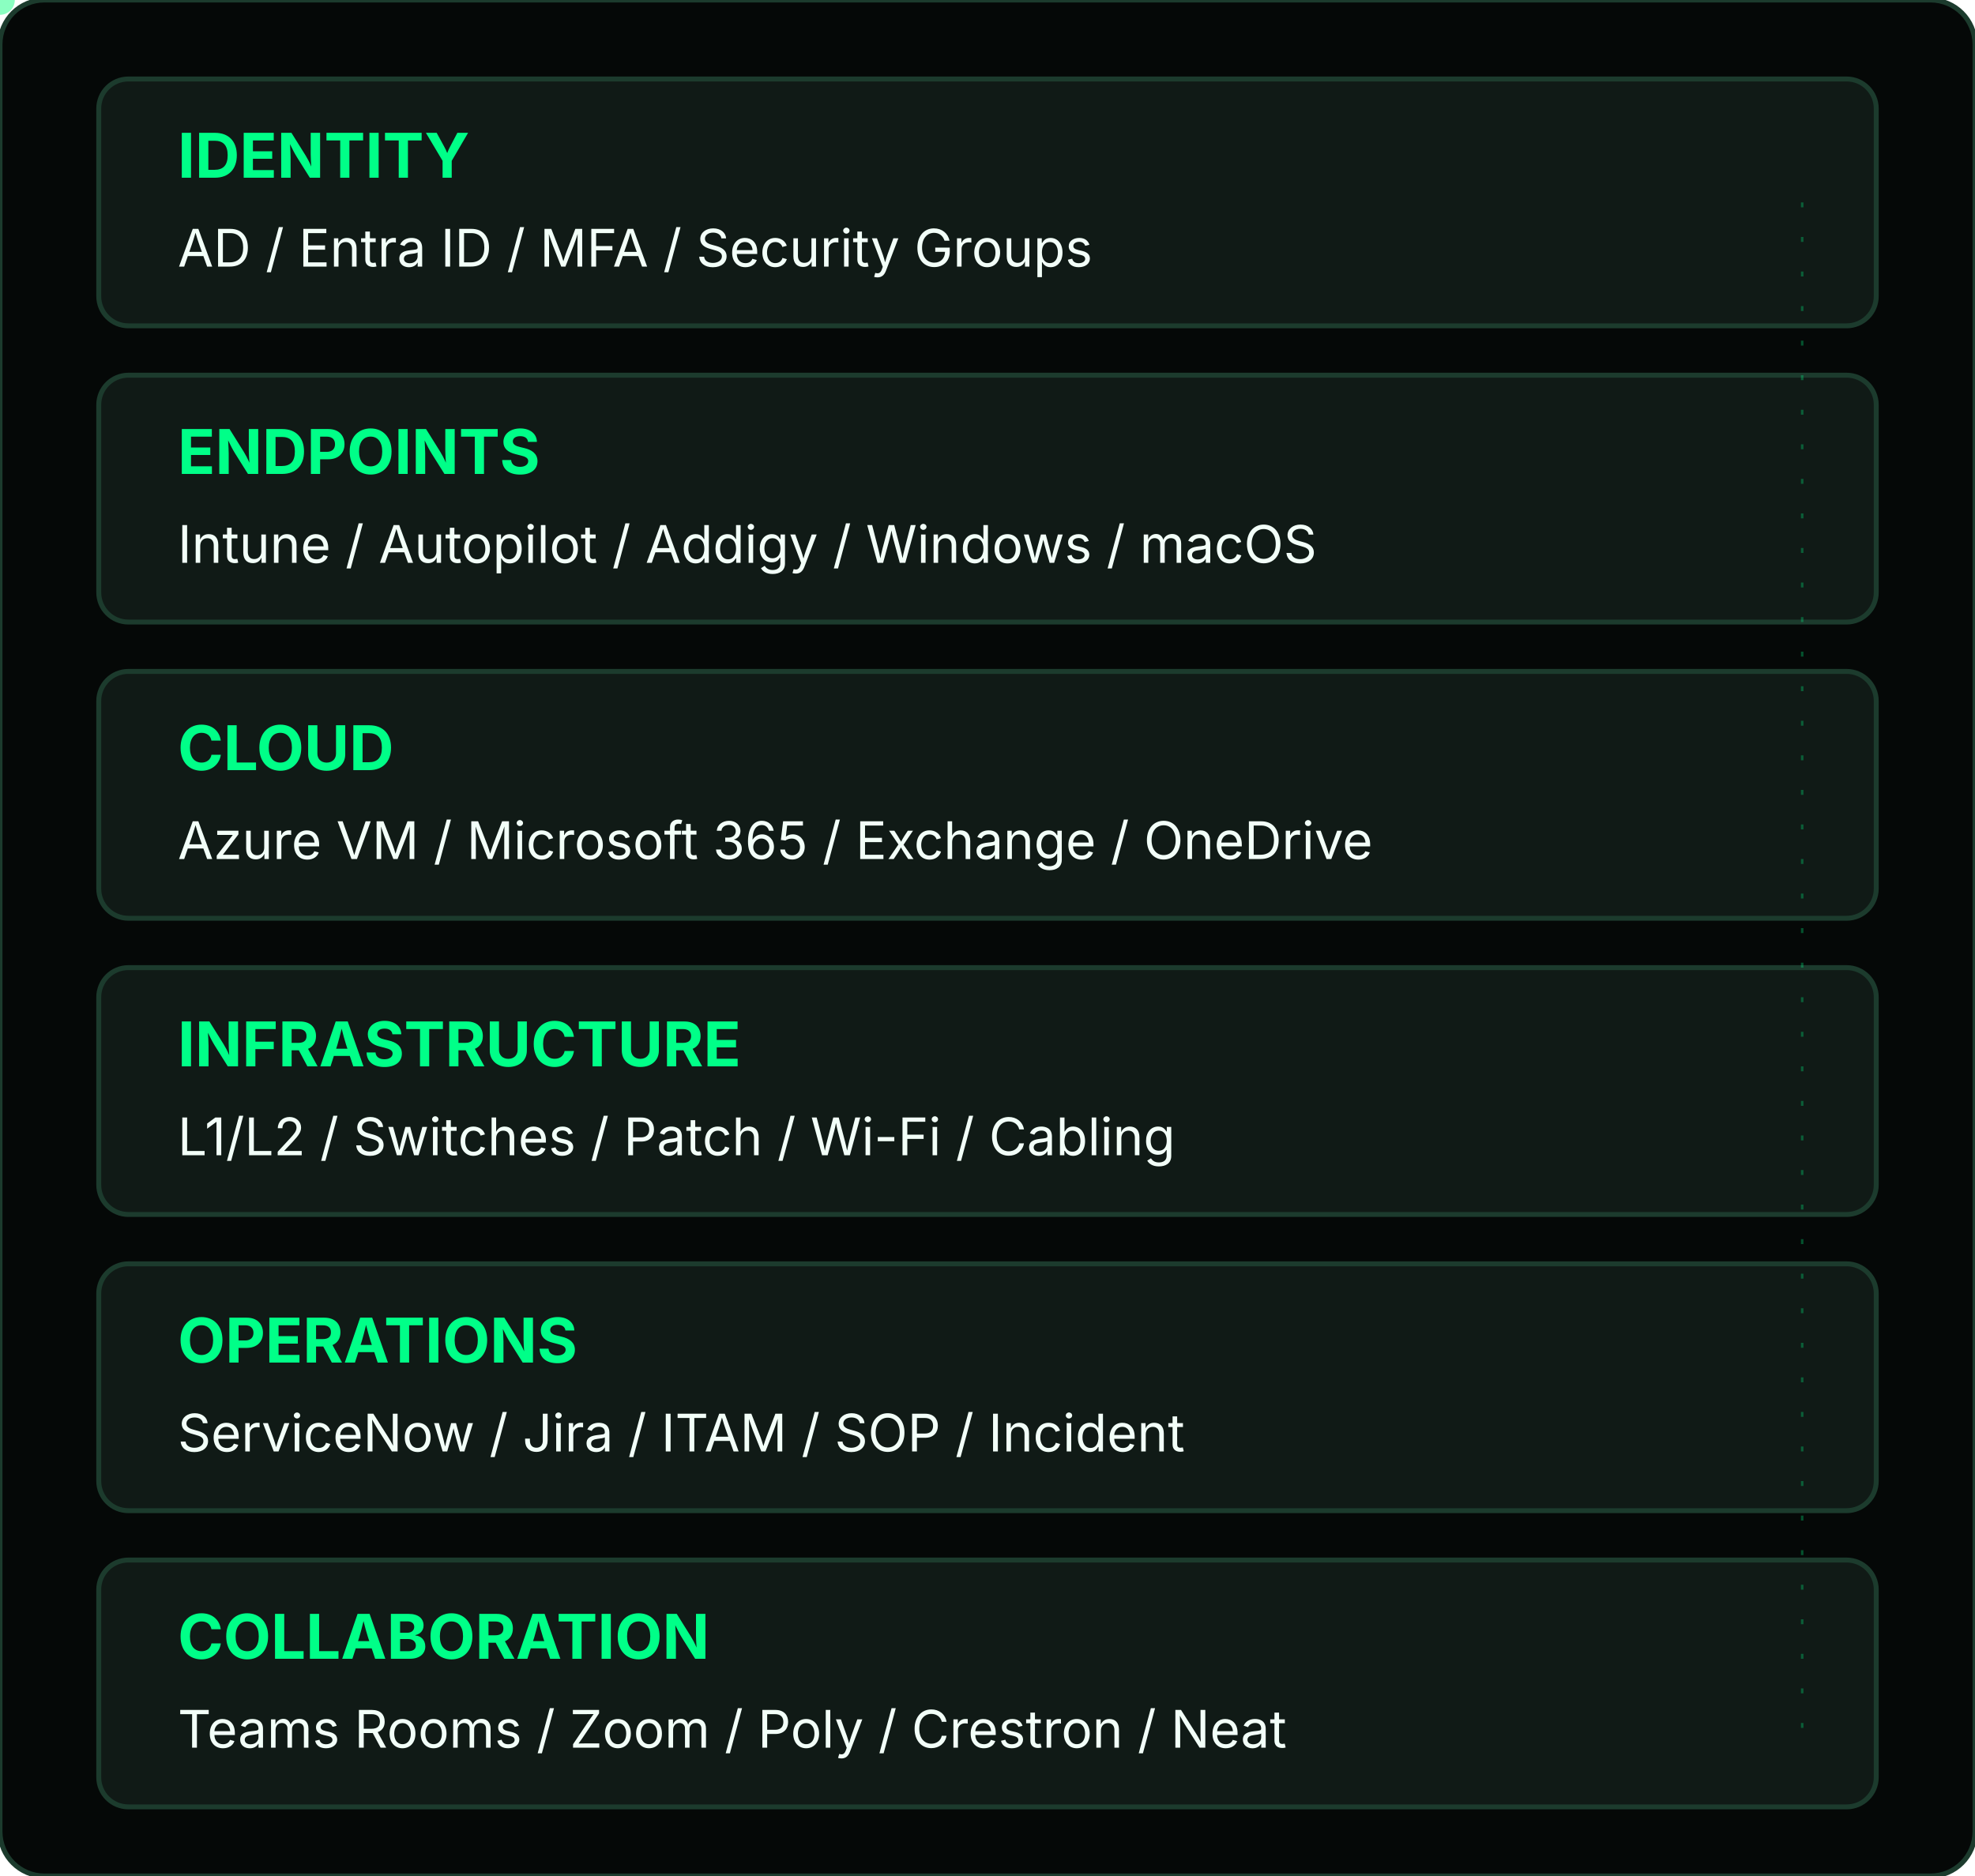
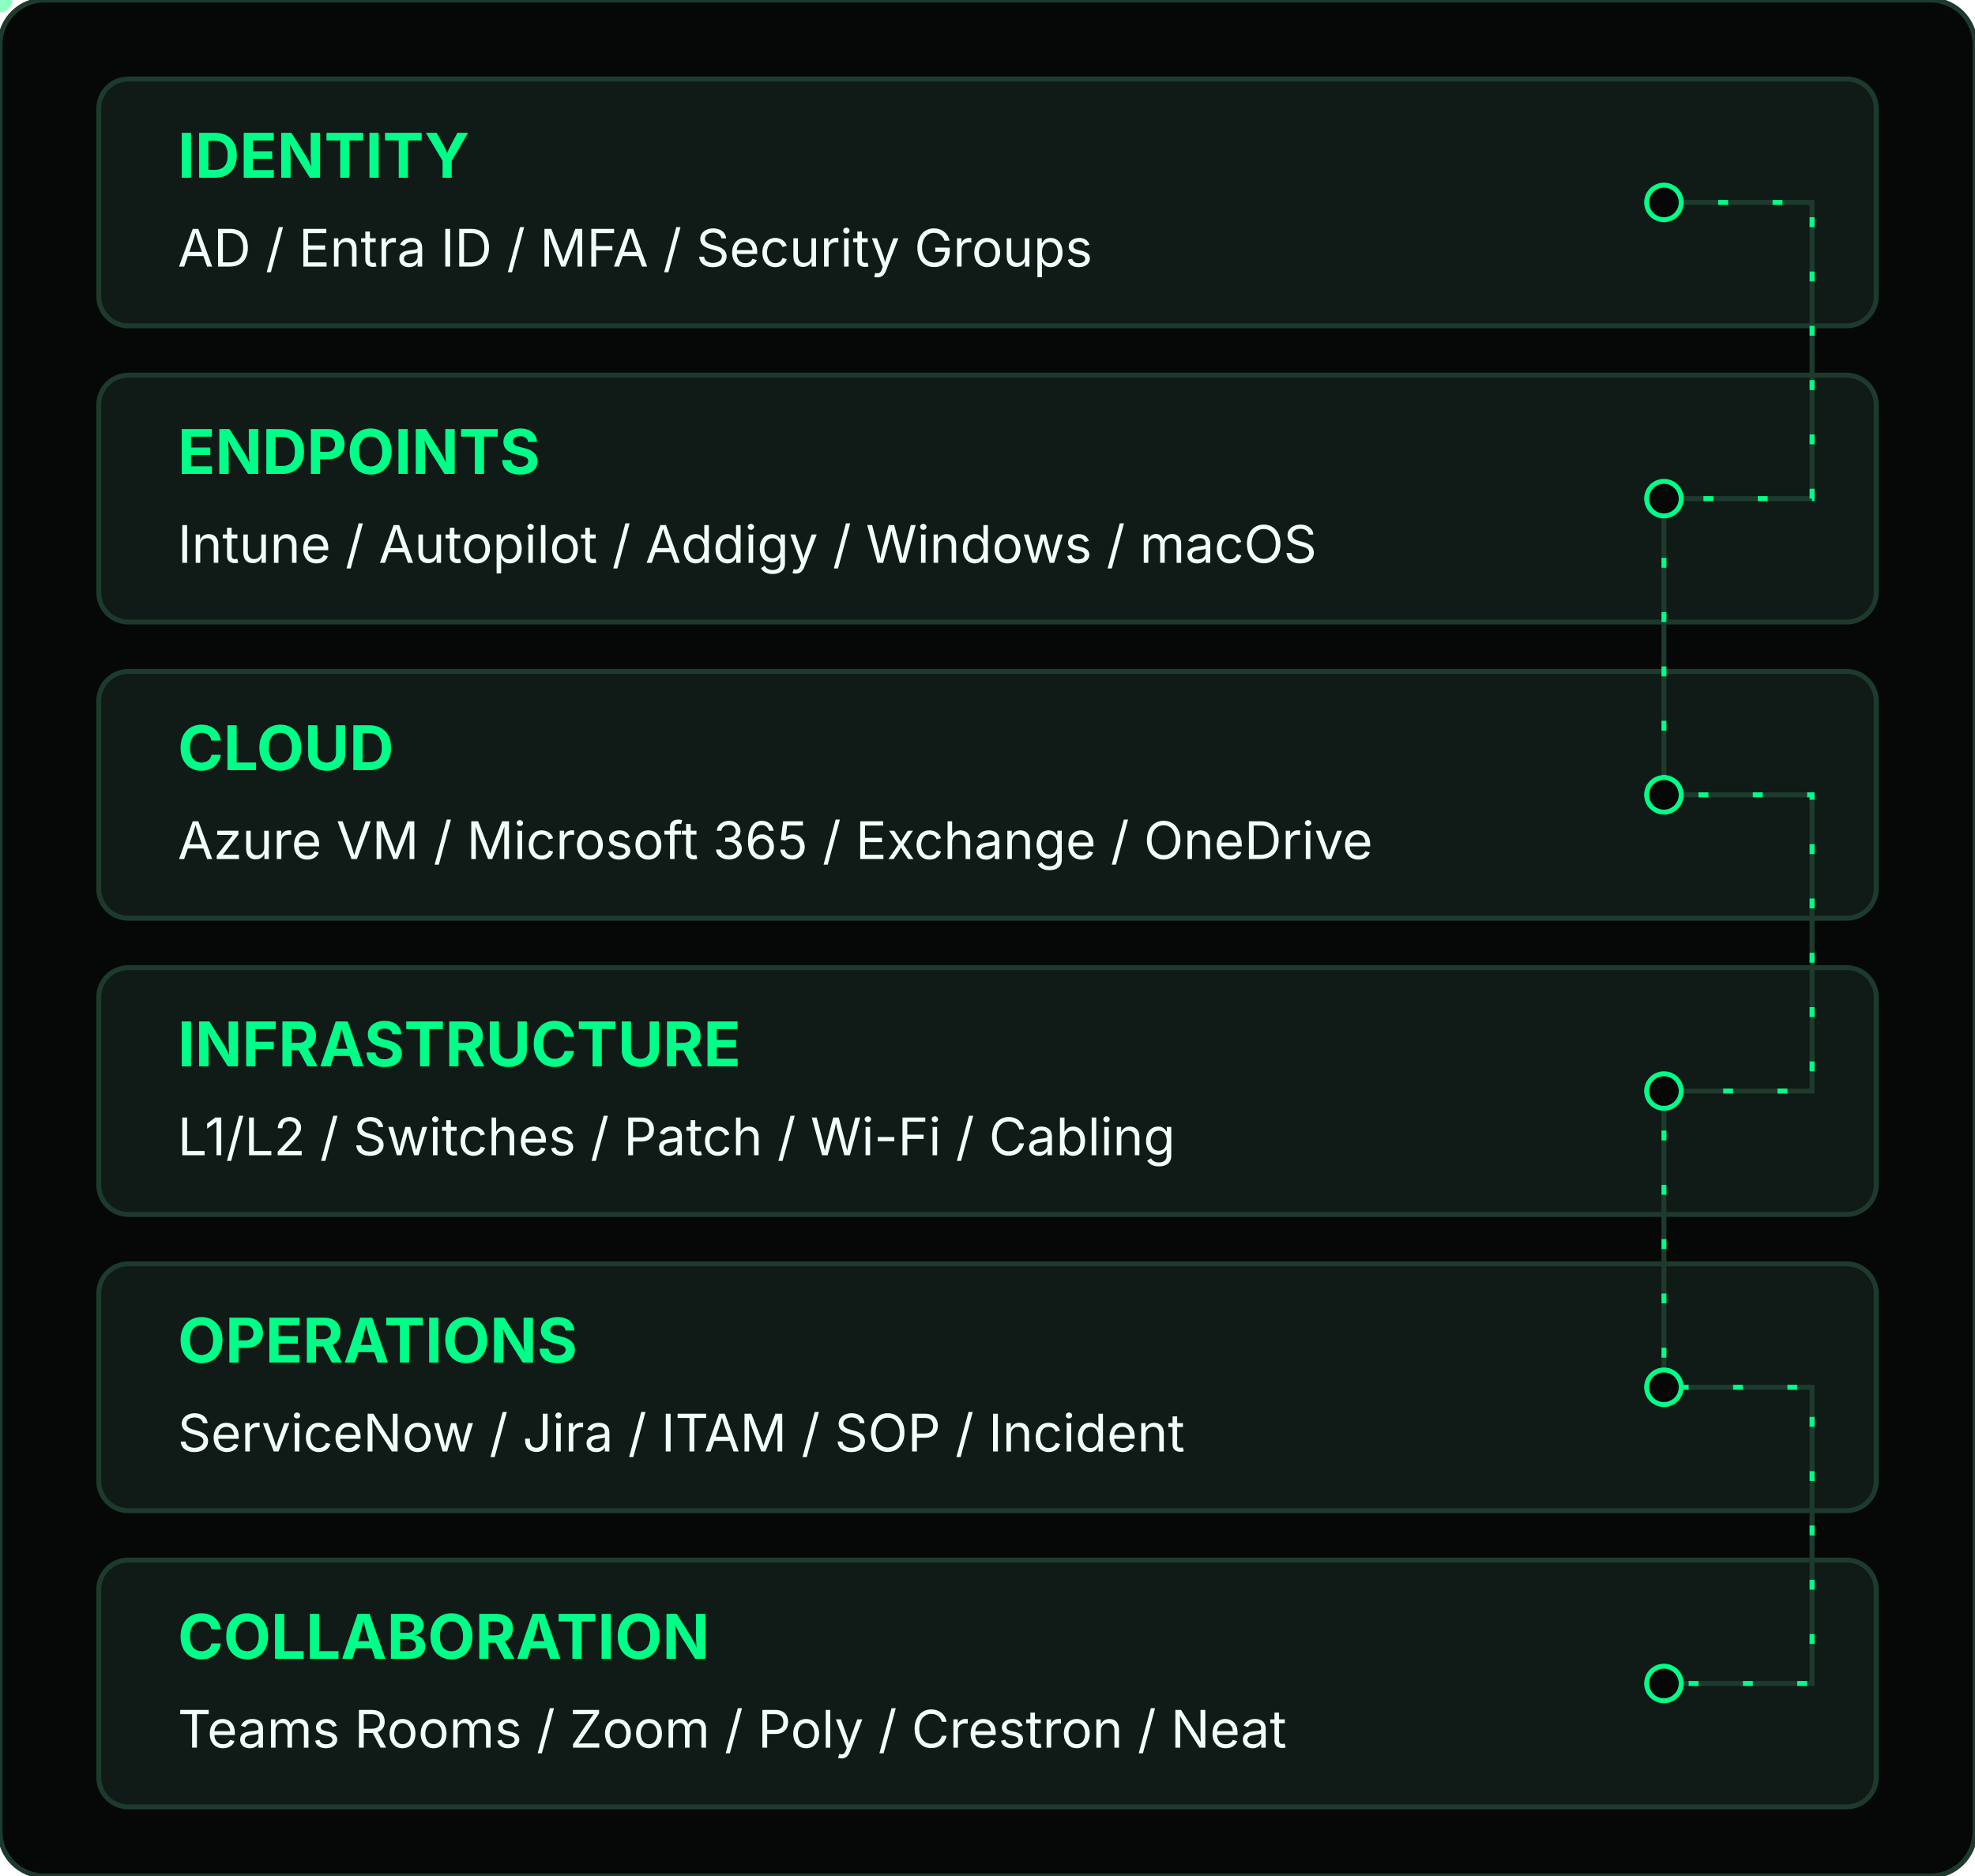
<svg xmlns="http://www.w3.org/2000/svg" width="800" height="760" viewBox="0 0 800 760" role="img" aria-labelledby="title">
  <style>@media (prefers-reduced-motion: reduce) {.motion { display: none; }}</style>
  <rect width="800" height="760" rx="18" fill="#050807" stroke="#1C3B2D" stroke-width="2" />
  <g fill="#101A16" stroke="#1C3B2D" stroke-width="2">
    <rect x="40" y="32" width="720" height="100" rx="12" />
    <rect x="40" y="152" width="720" height="100" rx="12" />
    <rect x="40" y="272" width="720" height="100" rx="12" />
    <rect x="40" y="392" width="720" height="100" rx="12" />
    <rect x="40" y="512" width="720" height="100" rx="12" />
    <rect x="40" y="632" width="720" height="100" rx="12" />
  </g>
  <g font-family="Inter, Segoe UI, Arial, sans-serif" fill="#F2FFF8">
    <g fill="#00FF88" font-size="25" font-weight="700">
      <text x="72" y="72">IDENTITY</text>
      <text x="72" y="192">ENDPOINTS</text>
      <text x="72" y="312">CLOUD</text>
      <text x="72" y="432">INFRASTRUCTURE</text>
      <text x="72" y="552">OPERATIONS</text>
      <text x="72" y="672">COLLABORATION</text>
    </g>
    <g font-size="21">
      <text x="72" y="108">AD / Entra ID / MFA / Security Groups</text>
      <text x="72" y="228">Intune / Autopilot / Addigy / Windows / macOS</text>
      <text x="72" y="348">Azure VM / Microsoft 365 / Exchange / OneDrive</text>
      <text x="72" y="468">L1/L2 / Switches / Patch / Wi-Fi / Cabling</text>
      <text x="72" y="588">ServiceNow / Jira / ITAM / SOP / Incident</text>
      <text x="72" y="708">Teams Rooms / Zoom / Poly / Crestron / Neat</text>
    </g>
  </g>
-   <path d="M730 82V702" fill="none" stroke="#00FF88" stroke-width="1" stroke-dasharray="2 12" opacity=".3" />
-   <circle class="motion" r="6" fill="#8AFFC1">
-     <animateMotion dur="12s" repeatCount="indefinite" path="M730 82 V702" />
-   </circle>
+   <path d="M674 82H734V202H674V322H734V442H674V562H734V682H674" fill="none" stroke="#1C3B2D" stroke-width="2" />
+   <path class="motion" d="M674 82H734V202H674V322H734V442H674V562H734V682H674" fill="none" stroke="#00FF88" stroke-width="2" stroke-dasharray="4 18" stroke-dashoffset="110">
+     <animate attributeName="stroke-dashoffset" values="110;0;110" dur="12s" repeatCount="indefinite" />
+   </path>
+   <g fill="#050807" stroke="#00FF88" stroke-width="2">
+     <circle cx="674" cy="82" r="7" />
+     <circle cx="674" cy="202" r="7" />
+     <circle cx="674" cy="322" r="7" />
+     <circle cx="674" cy="442" r="7" />
+     <circle cx="674" cy="562" r="7" />
+     <circle cx="674" cy="682" r="7" />
+   </g>
+   <g class="motion" fill="#8AFFC1">
+     <circle r="5">
+       <animateMotion dur="13s" repeatCount="indefinite" path="M674 82H734V202H674V322H734V442H674V562H734V682H674" />
+     </circle>
+     <circle r="4">
+       <animateMotion dur="11s" begin="4s" repeatCount="indefinite" path="M674 682H734V562H674V442H734V322H674V202H734V82H674" />
+     </circle>
+   </g>
</svg>
